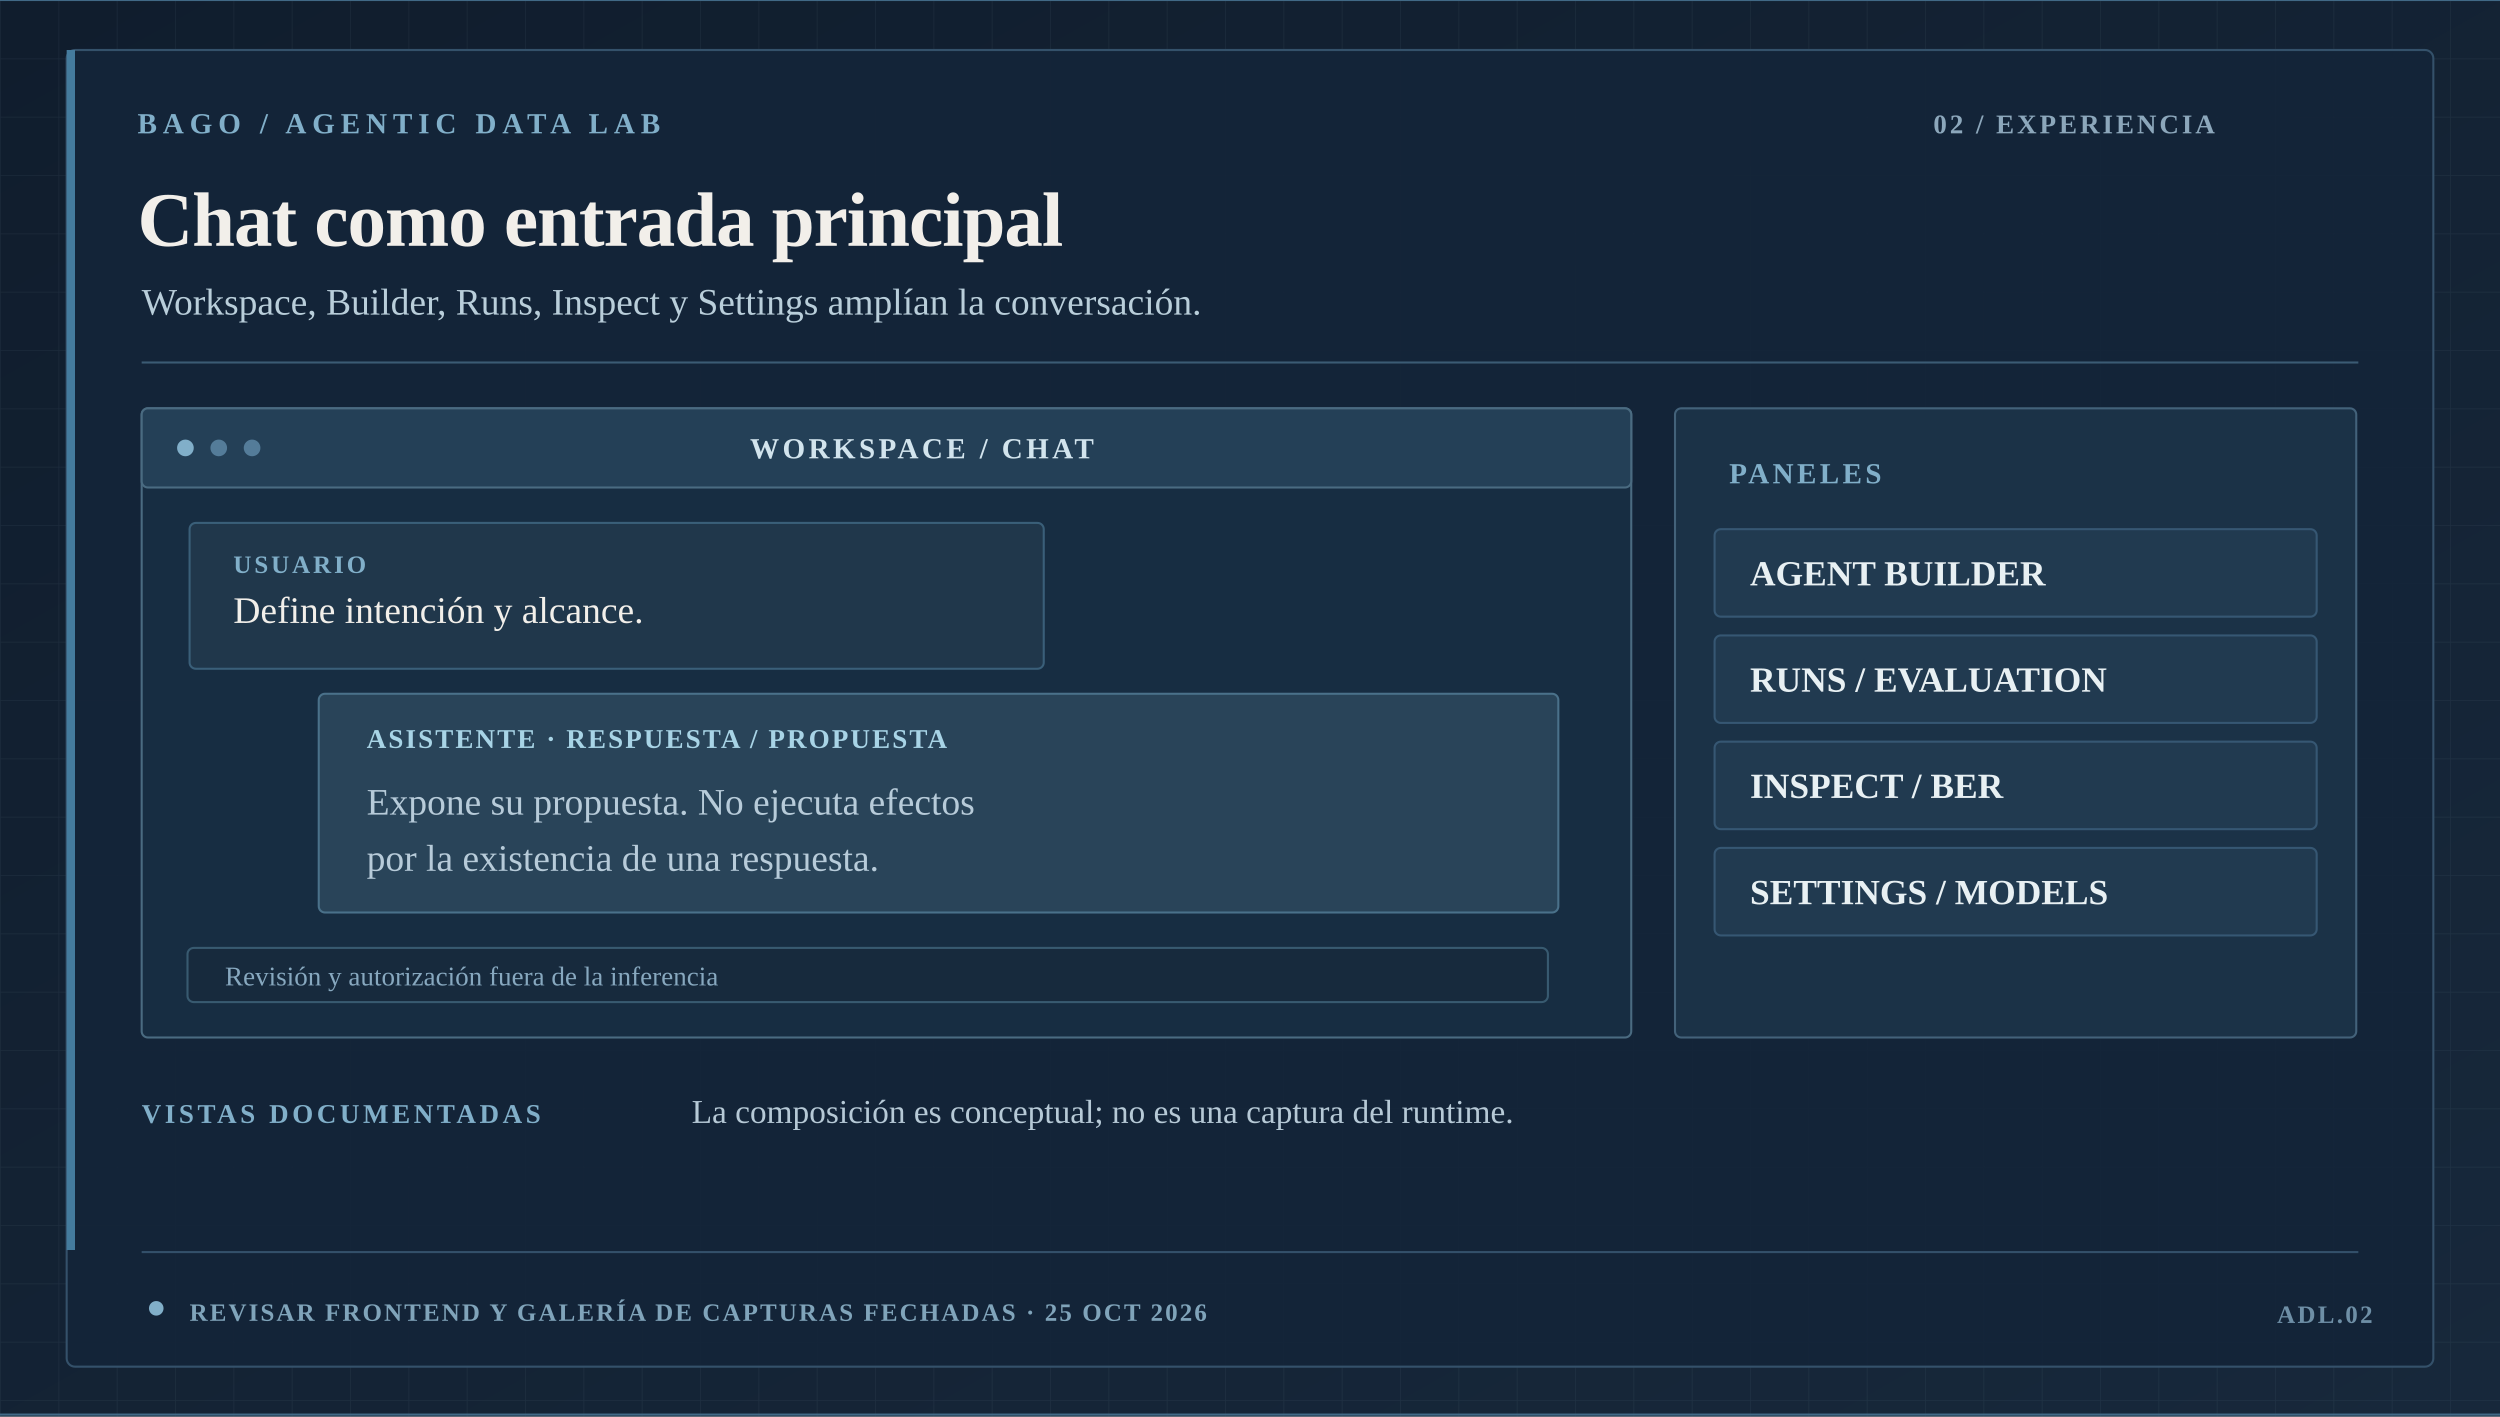
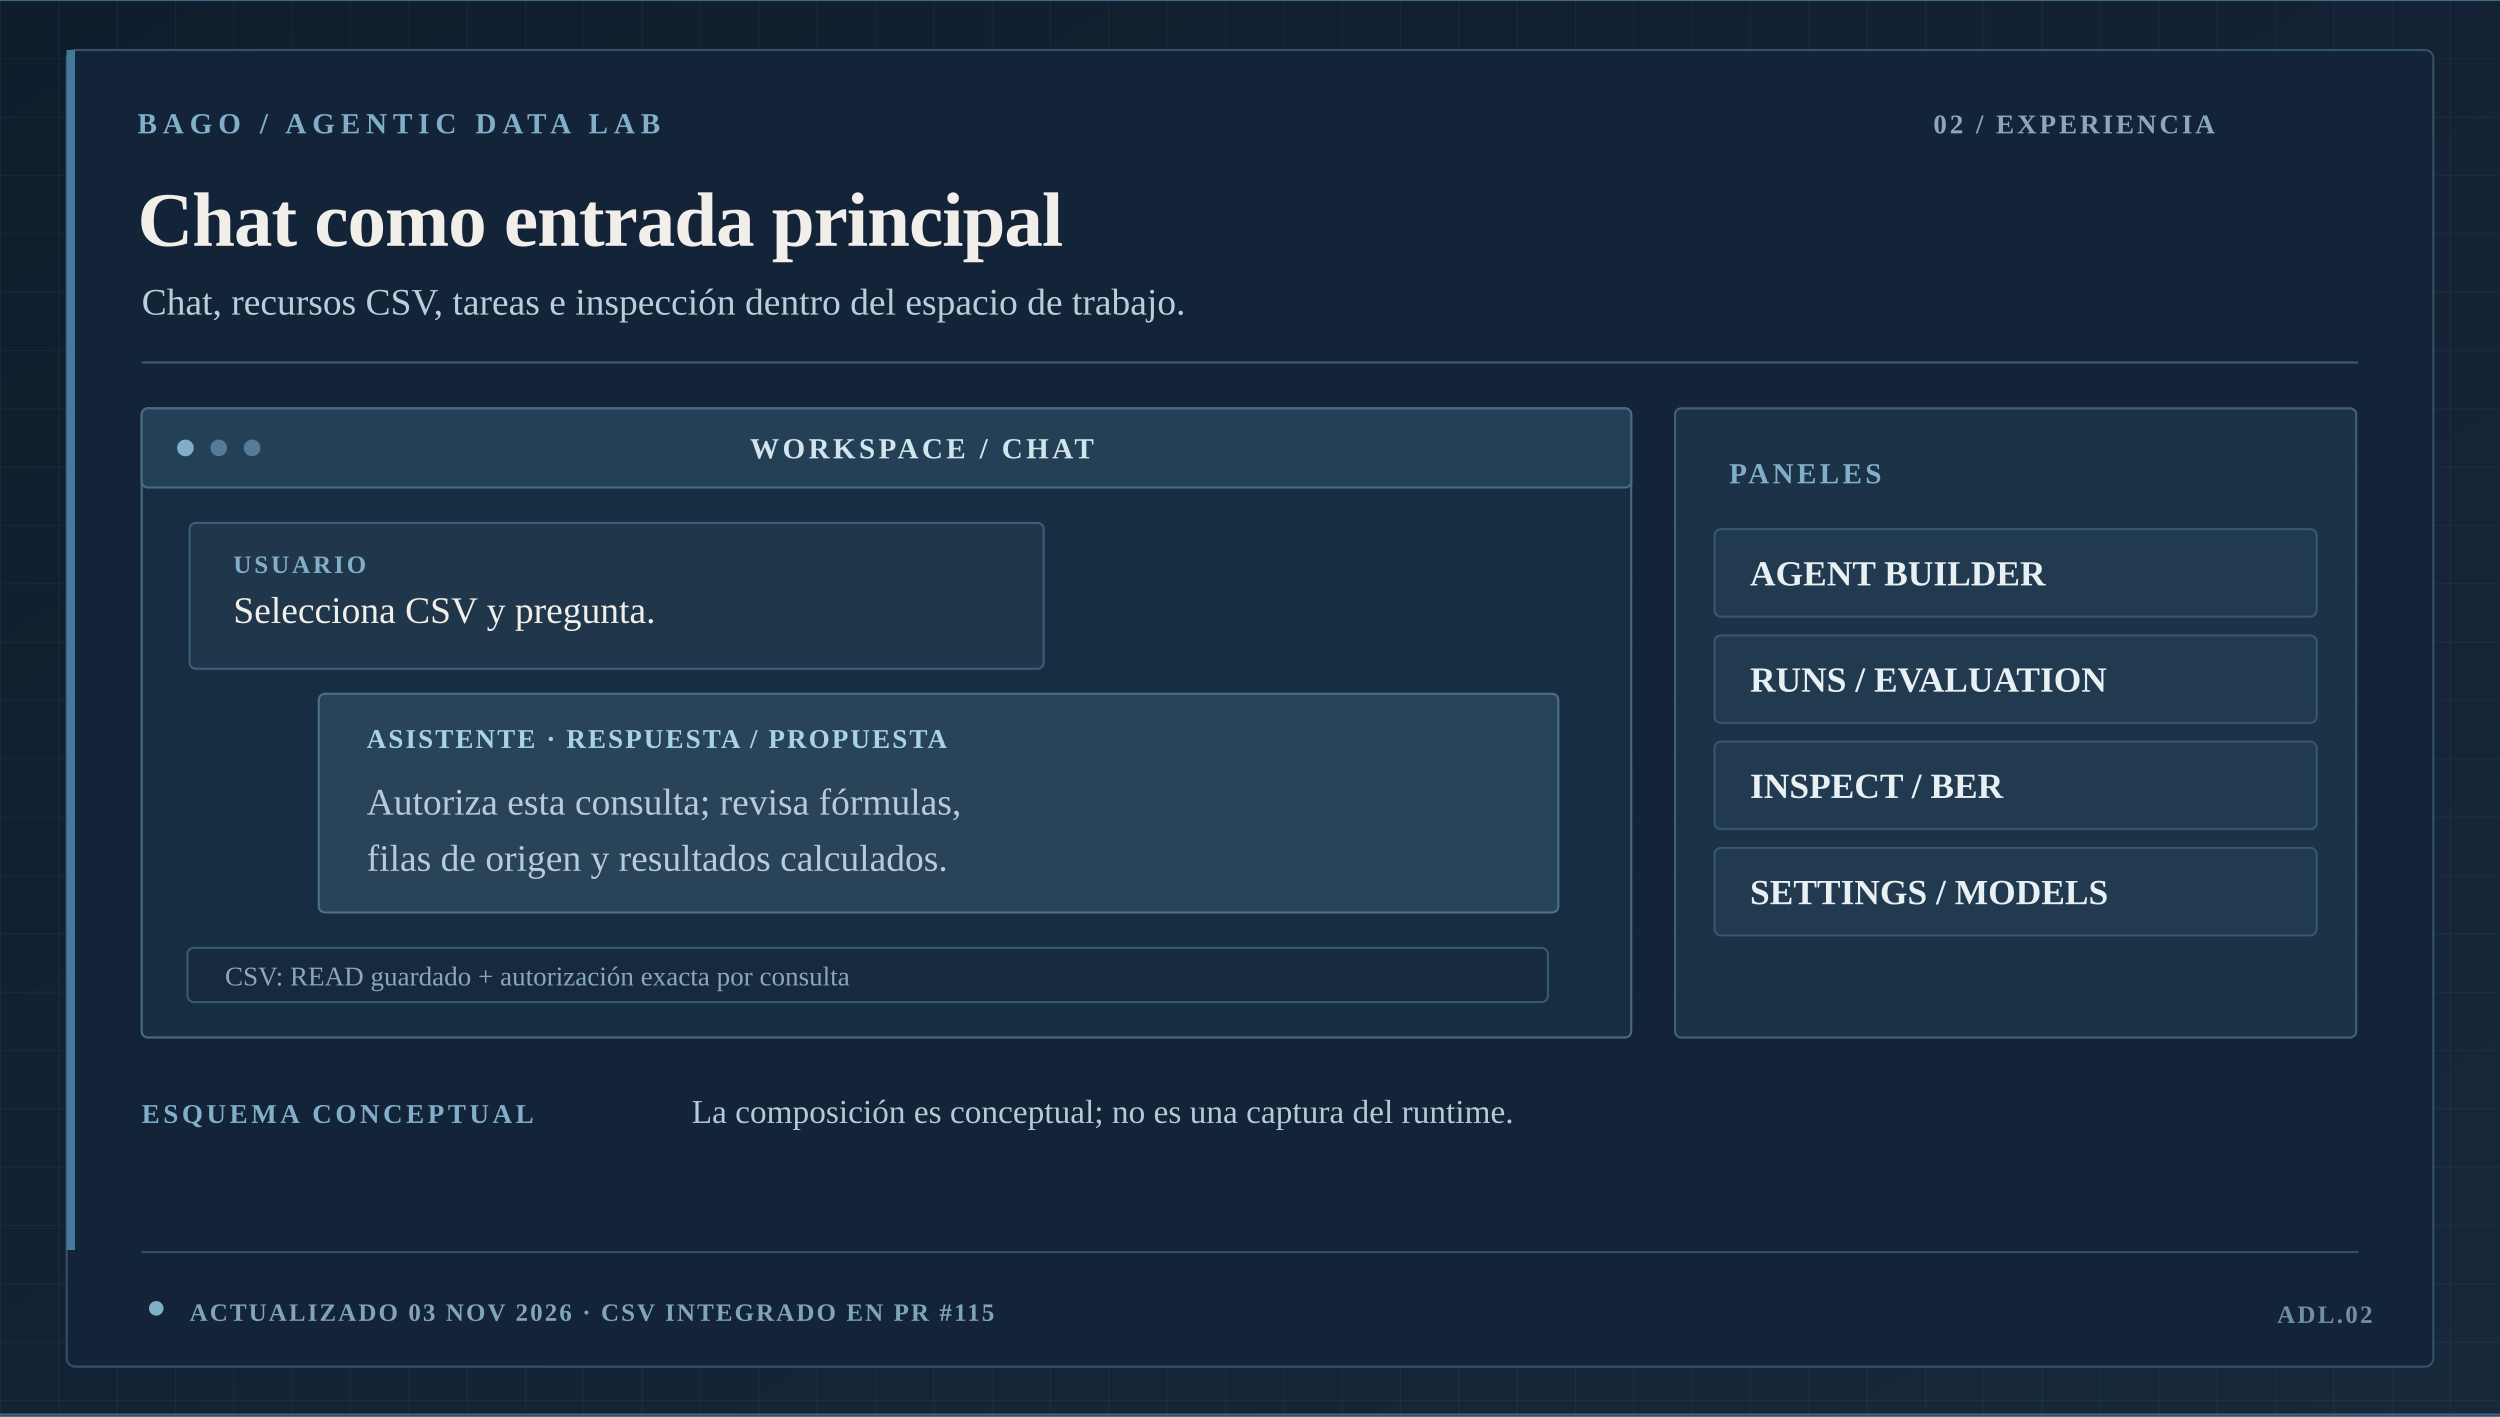
<svg xmlns="http://www.w3.org/2000/svg" width="1200" height="680" viewBox="0 0 1200 680" role="img" aria-labelledby="ttl des">
  <defs>
    <linearGradient id="bg" x1="0" x2="1" y1="0" y2="1">
      <stop stop-color="#101d2d" />
      <stop offset="1" stop-color="#17283b" />
    </linearGradient>
    <pattern id="micro" width="28" height="28" patternUnits="userSpaceOnUse">
      <path d="M28 0H0V28" fill="none" stroke="#7C9CB3" stroke-opacity=".10" stroke-width=".7" />
    </pattern>
  </defs>
  <rect width="1200" height="680" fill="url(#bg)" />
  <rect width="1200" height="680" fill="url(#micro)" />
  <path d="M0 0H1200M0 679H1200" stroke="#416986" stroke-width="1" />
  <rect x="32" y="24" width="1136" height="632" rx="4" fill="#142539" fill-opacity=".94" stroke="#34516A" />
  <rect x="32" y="24" width="4" height="576" fill="#447B9D" />
  <text x="66" y="64" fill="#81AFC9" font-size="14" font-weight="750" letter-spacing="2.8">BAGO   /   AGENTIC DATA LAB</text>
  <text x="928" y="64" fill="#8CA7BB" font-size="13" font-weight="650" letter-spacing="1.4">02  /  EXPERIENCIA</text>
  <text x="66" y="118" fill="#F2EFEA" font-size="37" font-weight="650" letter-spacing="-0.5">Chat como entrada principal</text>
-   <text x="68" y="151" fill="#B9CEDA" font-size="18" font-weight="400" letter-spacing="0">Workspace, Builder, Runs, Inspect y Settings amplían la conversación.</text>
+   <text x="68" y="151" fill="#B9CEDA" font-size="18" font-weight="400" letter-spacing="0">Chat, recursos CSV, tareas e inspección dentro del espacio de trabajo.</text>
  <path d="M68 174L1132 174" stroke="#3B5B74" stroke-width="1" fill="none" />
  <rect x="68" y="196" width="715" height="302" rx="3" fill="#172D42" stroke="#4A6B81" stroke-width="1" />
  <rect x="68" y="196" width="715" height="38" rx="3" fill="#244057" stroke="#4A6B81" stroke-width="1" />
  <circle cx="89" cy="215" r="4" fill="#81AFC9" />
  <circle cx="105" cy="215" r="4" fill="#547C99" />
  <circle cx="121" cy="215" r="4" fill="#547C99" />
  <text x="360" y="220" fill="#D2E4ED" font-size="14" font-weight="650" letter-spacing="1.6">WORKSPACE  /  CHAT</text>
  <rect x="91" y="251" width="410" height="70" rx="3" fill="#20374B" stroke="#3A5F79" stroke-width="1" />
  <text x="112" y="275" fill="#81AFC9" font-size="12" font-weight="700" letter-spacing="1.4">USUARIO</text>
-   <text x="112" y="299" fill="#F2EFEA" font-size="18" font-weight="500" letter-spacing="0">Define intención y alcance.</text>
+   <text x="112" y="299" fill="#F2EFEA" font-size="18" font-weight="500" letter-spacing="0">Selecciona CSV y pregunta.</text>
  <rect x="153" y="333" width="595" height="105" rx="3" fill="#294459" stroke="#4A718A" stroke-width="1" />
  <text x="176" y="359" fill="#A8D4E6" font-size="13" font-weight="700" letter-spacing="1">ASISTENTE · RESPUESTA / PROPUESTA</text>
-   <text x="176" y="391" fill="#B7CBD9" font-size="18" font-weight="450" letter-spacing="0">Expone su propuesta. No ejecuta efectos</text>
-   <text x="176" y="418" fill="#B7CBD9" font-size="18" font-weight="450" letter-spacing="0">por la existencia de una respuesta.</text>
+   <text x="176" y="391" fill="#B7CBD9" font-size="18" font-weight="450" letter-spacing="0">Autoriza esta consulta; revisa fórmulas,</text>
+   <text x="176" y="418" fill="#B7CBD9" font-size="18" font-weight="450" letter-spacing="0">filas de origen y resultados calculados.</text>
  <rect x="90" y="455" width="653" height="26" rx="3" fill="#172A3D" stroke="#385A70" stroke-width="1" />
-   <text x="108" y="473" fill="#87A8BF" font-size="13" font-weight="500" letter-spacing="0">Revisión y autorización fuera de la inferencia</text>
+   <text x="108" y="473" fill="#87A8BF" font-size="13" font-weight="500" letter-spacing="0">CSV: READ guardado + autorización exacta por consulta</text>
  <rect x="804" y="196" width="327" height="302" rx="3" fill="#1B3247" stroke="#43627A" stroke-width="1" />
  <text x="830" y="232" fill="#81AFC9" font-size="14" font-weight="750" letter-spacing="1.6">PANELES</text>
  <rect x="823" y="254" width="289" height="42" rx="3" fill="#213A50" stroke="#365773" stroke-width="1" />
  <text x="840" y="281" fill="#E8F0F3" font-size="17" font-weight="600" letter-spacing="0">AGENT BUILDER</text>
  <rect x="823" y="305" width="289" height="42" rx="3" fill="#213A50" stroke="#365773" stroke-width="1" />
  <text x="840" y="332" fill="#E8F0F3" font-size="17" font-weight="600" letter-spacing="0">RUNS / EVALUATION</text>
  <rect x="823" y="356" width="289" height="42" rx="3" fill="#213A50" stroke="#365773" stroke-width="1" />
  <text x="840" y="383" fill="#E8F0F3" font-size="17" font-weight="600" letter-spacing="0">INSPECT / BER</text>
  <rect x="823" y="407" width="289" height="42" rx="3" fill="#213A50" stroke="#365773" stroke-width="1" />
  <text x="840" y="434" fill="#E8F0F3" font-size="17" font-weight="600" letter-spacing="0">SETTINGS / MODELS</text>
-   <text x="68" y="539" fill="#81AFC9" font-size="13" font-weight="750" letter-spacing="1.7">VISTAS DOCUMENTADAS</text>
+   <text x="68" y="539" fill="#81AFC9" font-size="13" font-weight="750" letter-spacing="1.7">ESQUEMA CONCEPTUAL</text>
  <text x="332" y="539" fill="#B6C9D6" font-size="16" font-weight="450" letter-spacing="0">La composición es conceptual; no es una captura del runtime.</text>
  <path d="M68 601L1132 601" stroke="#33506A" stroke-width="1" fill="none" />
  <circle cx="75" cy="628" r="3.5" fill="#81AFC9" />
-   <text x="91" y="634" fill="#80A4BA" font-size="12" font-weight="650" letter-spacing="1">REVISAR FRONTEND Y GALERÍA DE CAPTURAS FECHADAS · 25 OCT 2026</text>
+   <text x="91" y="634" fill="#80A4BA" font-size="12" font-weight="650" letter-spacing="1">ACTUALIZADO 03 NOV 2026 · CSV INTEGRADO EN PR #115</text>
  <text x="1093" y="635" fill="#6E8FA6" font-size="12" font-weight="650" letter-spacing="1.1">ADL.02</text>
</svg>
